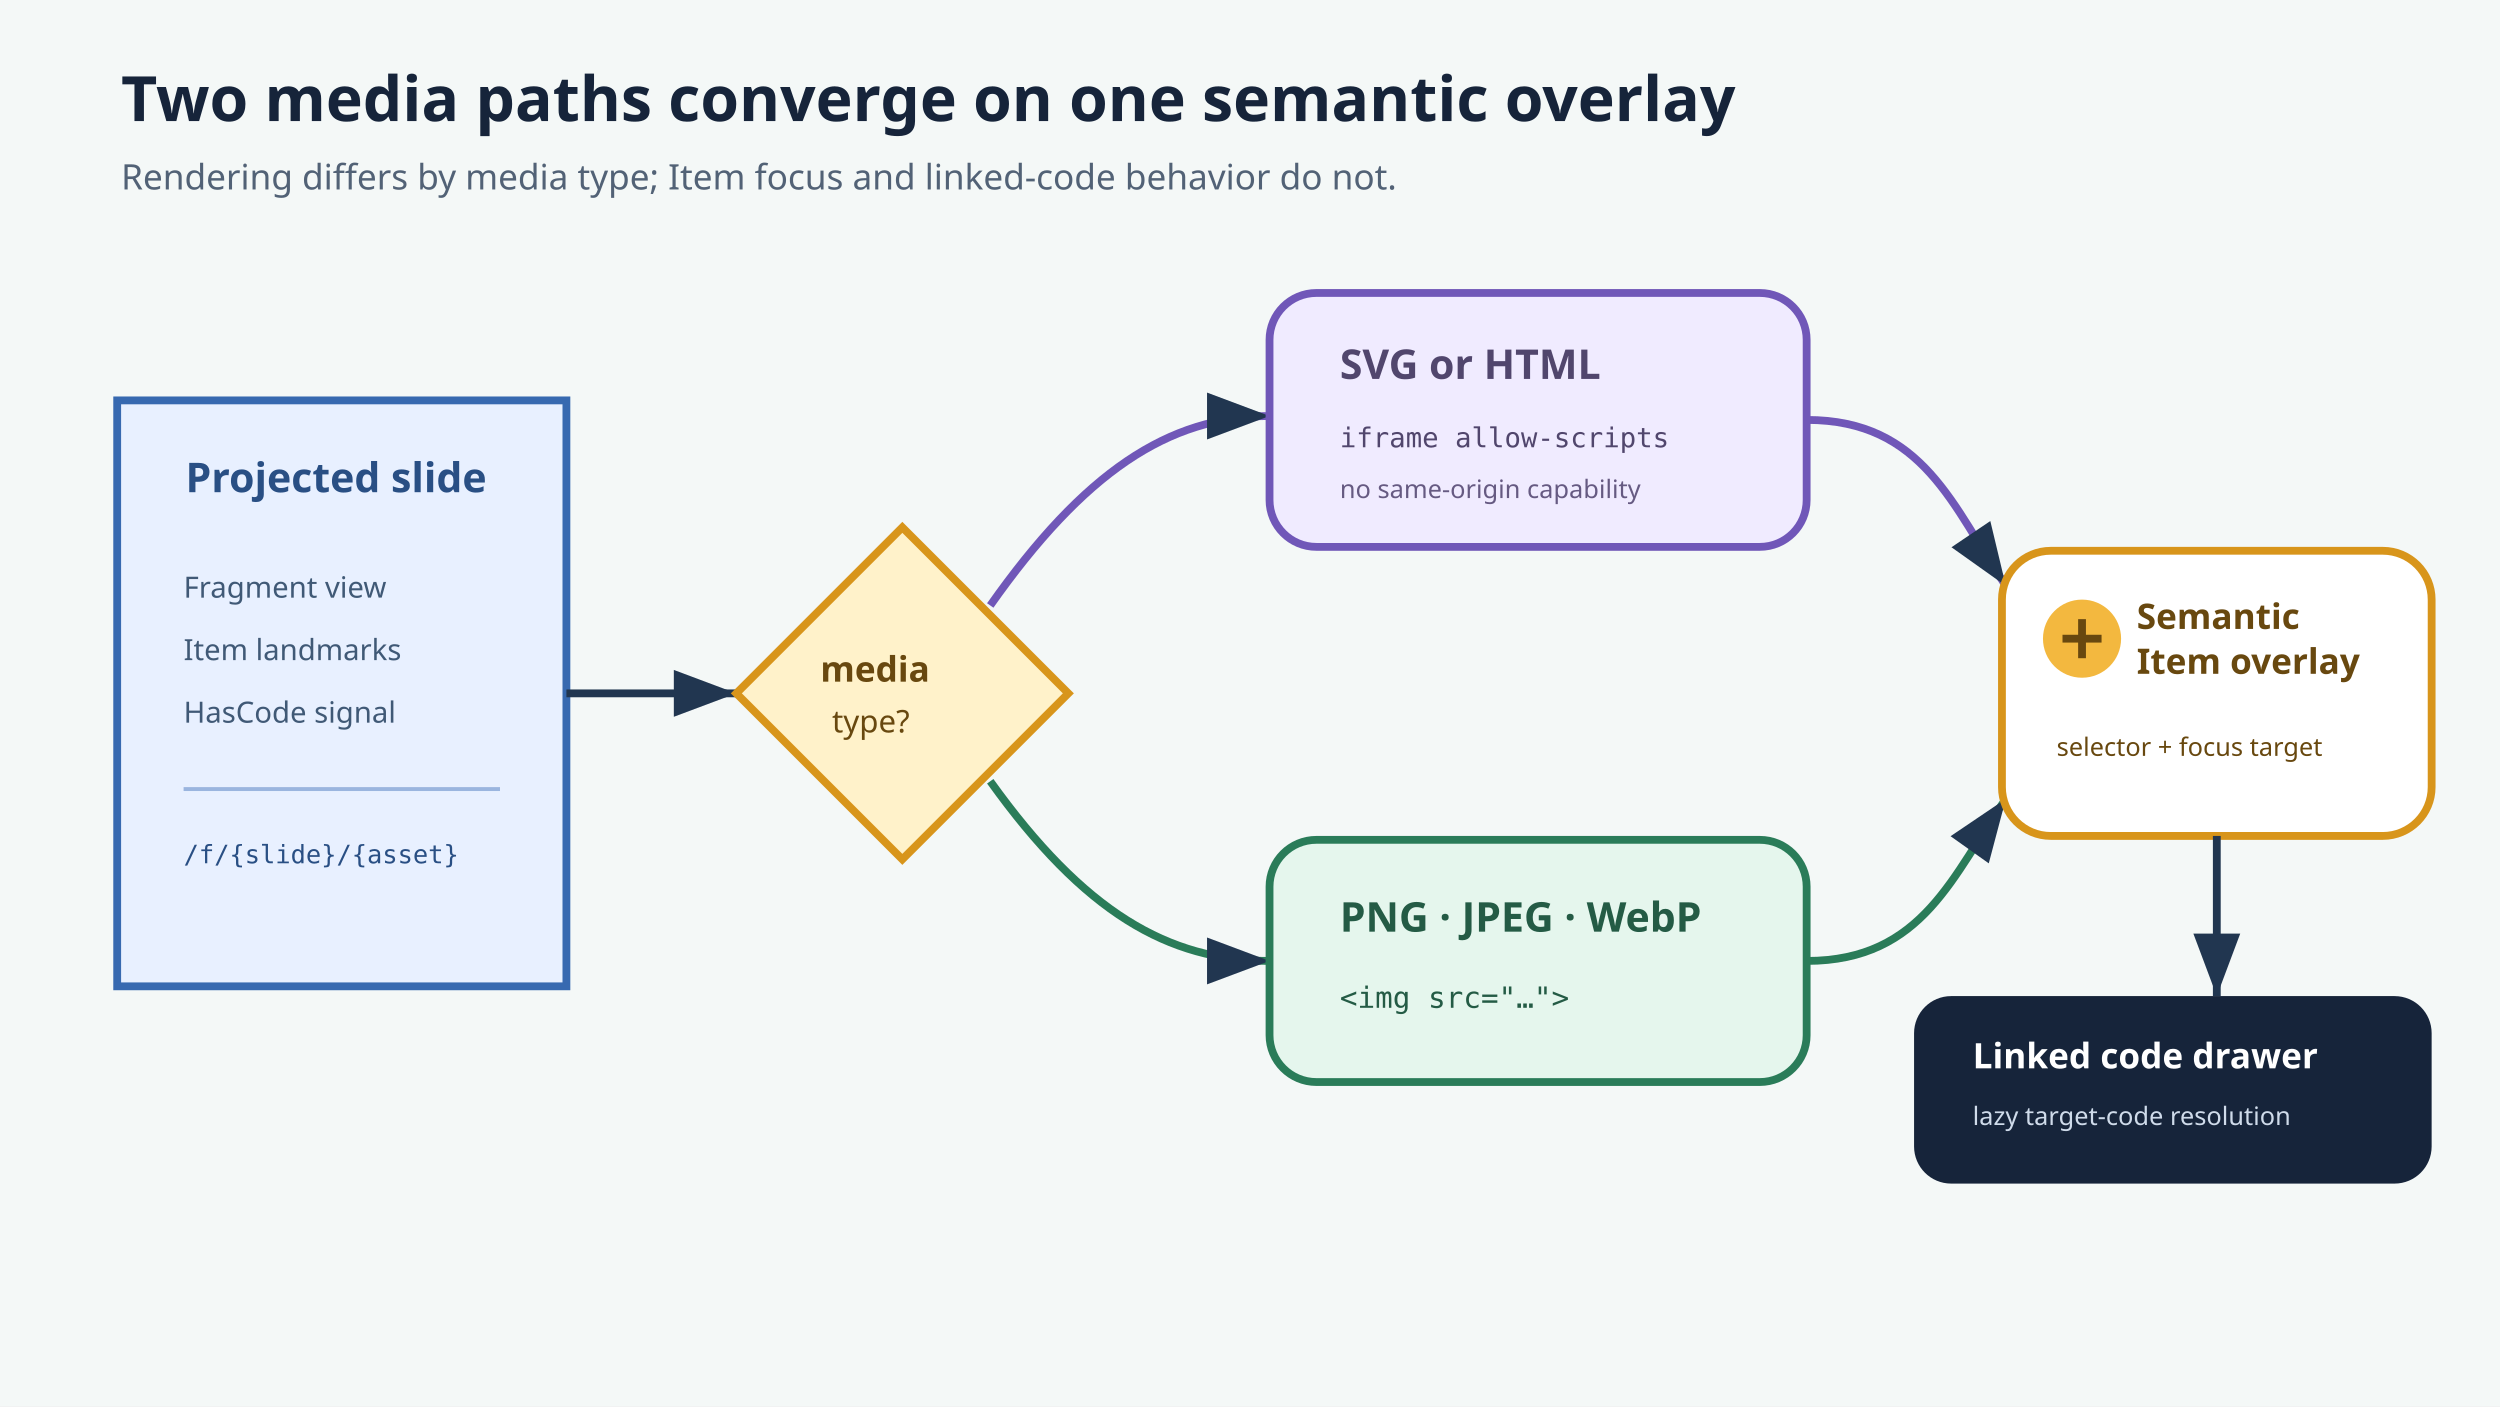
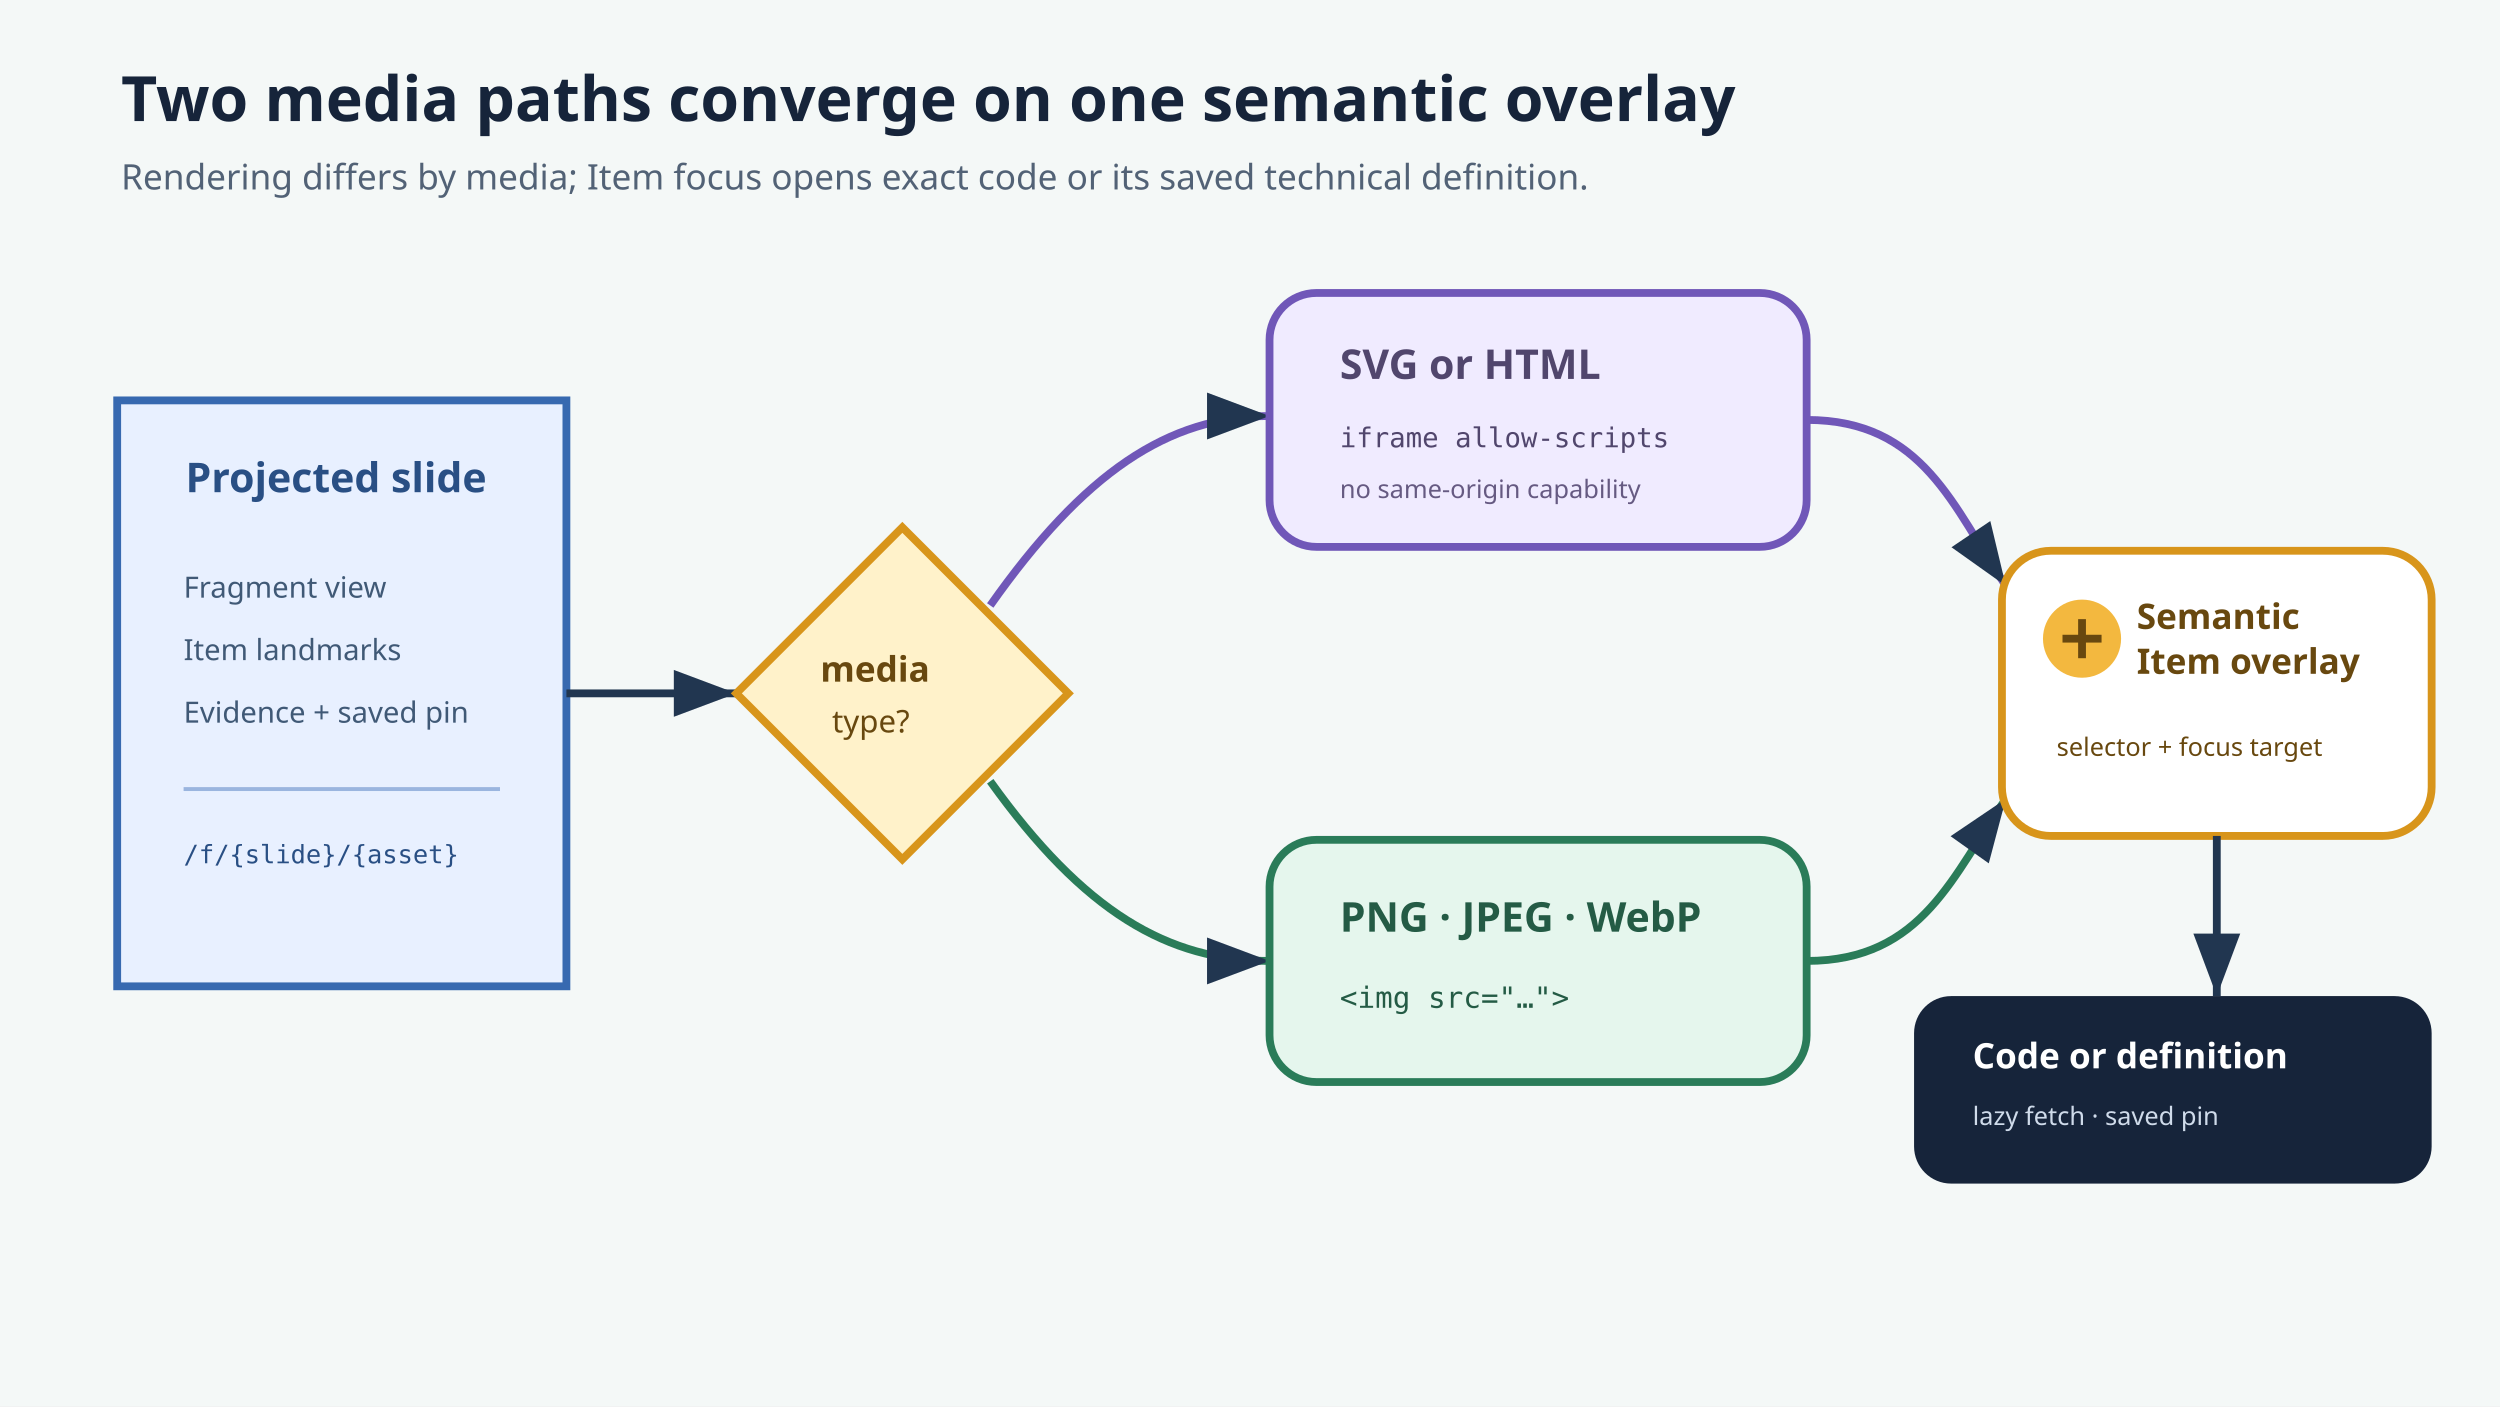
<svg xmlns="http://www.w3.org/2000/svg" viewBox="0 0 1280 720" role="img" aria-labelledby="title desc">
  <defs>
    <marker id="arr" markerWidth="9" markerHeight="9" refX="8" refY="3" orient="auto">
      <path d="M0 0L0 6L8 3Z" fill="#213650" />
    </marker>
  </defs>
  <rect width="1280" height="720" fill="#f4f8f7" />
  <text x="62" y="62" font-family="system-ui" font-size="32" font-weight="760" fill="#16243a">Two media paths converge on one semantic overlay</text>
-   <text x="62" y="97" font-family="system-ui" font-size="18" fill="#526276">Rendering differs by media type; Item focus and linked-code behavior do not.</text>
+   <text x="62" y="97" font-family="system-ui" font-size="18" fill="#526276">Rendering differs by media; Item focus opens exact code or its saved technical definition.</text>
  <g id="projector">
    <path d="M60 205H290V505H60Z" fill="#e8f0ff" stroke="#3769b0" stroke-width="4" />
    <text x="95" y="252" font-family="system-ui" font-size="21" font-weight="760" fill="#294f84">Projected slide</text>
    <text x="94" y="306" font-family="system-ui" font-size="15" fill="#405976">Fragment view</text>
    <text x="94" y="338" font-family="system-ui" font-size="15" fill="#405976">Item landmarks</text>
-     <text x="94" y="370" font-family="system-ui" font-size="15" fill="#405976">HasCode signal</text>
+     <text x="94" y="370" font-family="system-ui" font-size="15" fill="#405976">Evidence + saved pin</text>
    <path d="M94 404H256" stroke="#9ab5df" stroke-width="2" />
    <text x="94" y="442" font-family="ui-monospace,monospace" font-size="13" fill="#294f84">/f/{slide}/{asset}</text>
  </g>
  <g id="media-switch">
    <path d="M290 355H377" stroke="#213650" stroke-width="4" marker-end="url(#arr)" />
    <path d="M462 270L547 355L462 440L377 355Z" fill="#fff2ca" stroke="#d8951b" stroke-width="4" />
    <text x="420" y="349" font-family="system-ui" font-size="18" font-weight="760" fill="#68480f">media</text>
    <text x="426" y="375" font-family="system-ui" font-size="16" fill="#68480f">type?</text>
  </g>
  <g id="iframe-branch">
    <path d="M507 310C555 242 598 213 650 213" fill="none" stroke="#7057b8" stroke-width="4" marker-end="url(#arr)" />
    <rect x="650" y="150" width="275" height="130" rx="24" fill="#f0ebff" stroke="#7057b8" stroke-width="4" />
    <text x="686" y="194" font-family="system-ui" font-size="21" font-weight="760" fill="#51466d">SVG or HTML</text>
    <text x="686" y="229" font-family="ui-monospace,monospace" font-size="14" fill="#51466d">iframe allow-scripts</text>
    <text x="686" y="255" font-family="system-ui" font-size="13" fill="#665a82">no same-origin capability</text>
    <path d="M925 215C985 215 1000 260 1027 300" fill="none" stroke="#7057b8" stroke-width="4" marker-end="url(#arr)" />
  </g>
  <g id="image-branch">
    <path d="M507 400C555 467 598 492 650 492" fill="none" stroke="#2a7c59" stroke-width="4" marker-end="url(#arr)" />
    <rect x="650" y="430" width="275" height="124" rx="24" fill="#e5f6ed" stroke="#2a7c59" stroke-width="4" />
    <text x="686" y="477" font-family="system-ui" font-size="21" font-weight="760" fill="#245b45">PNG · JPEG · WebP</text>
    <text x="686" y="516" font-family="ui-monospace,monospace" font-size="15" fill="#245b45">&lt;img src="…"&gt;</text>
    <path d="M925 492C985 492 1000 447 1027 409" fill="none" stroke="#2a7c59" stroke-width="4" marker-end="url(#arr)" />
  </g>
  <g id="item-overlay">
    <rect x="1025" y="282" width="220" height="146" rx="25" fill="#fff" stroke="#d8951b" stroke-width="4" />
    <circle cx="1066" cy="327" r="20" fill="#f3b83f" />
    <path d="M1056 327H1076M1066 317V337" stroke="#68480f" stroke-width="4" />
    <text x="1094" y="322" font-family="system-ui" font-size="18" font-weight="760" fill="#68480f">Semantic</text>
    <text x="1094" y="345" font-family="system-ui" font-size="18" font-weight="760" fill="#68480f">Item overlay</text>
    <text x="1053" y="387" font-family="system-ui" font-size="13" fill="#68480f">selector + focus target</text>
  </g>
  <g id="code-drawer">
    <path d="M1135 428V510" stroke="#213650" stroke-width="4" marker-end="url(#arr)" />
    <rect x="980" y="510" width="265" height="96" rx="19" fill="#16243a" />
-     <text x="1010" y="547" font-family="system-ui" font-size="18" font-weight="760" fill="white">Linked code drawer</text>
-     <text x="1010" y="576" font-family="system-ui" font-size="13" fill="#cfdbea">lazy target-code resolution</text>
+     <text x="1010" y="547" font-family="system-ui" font-size="18" font-weight="760" fill="white">Code or definition</text>
+     <text x="1010" y="576" font-family="system-ui" font-size="13" fill="#cfdbea">lazy fetch · saved pin</text>
  </g>
</svg>
